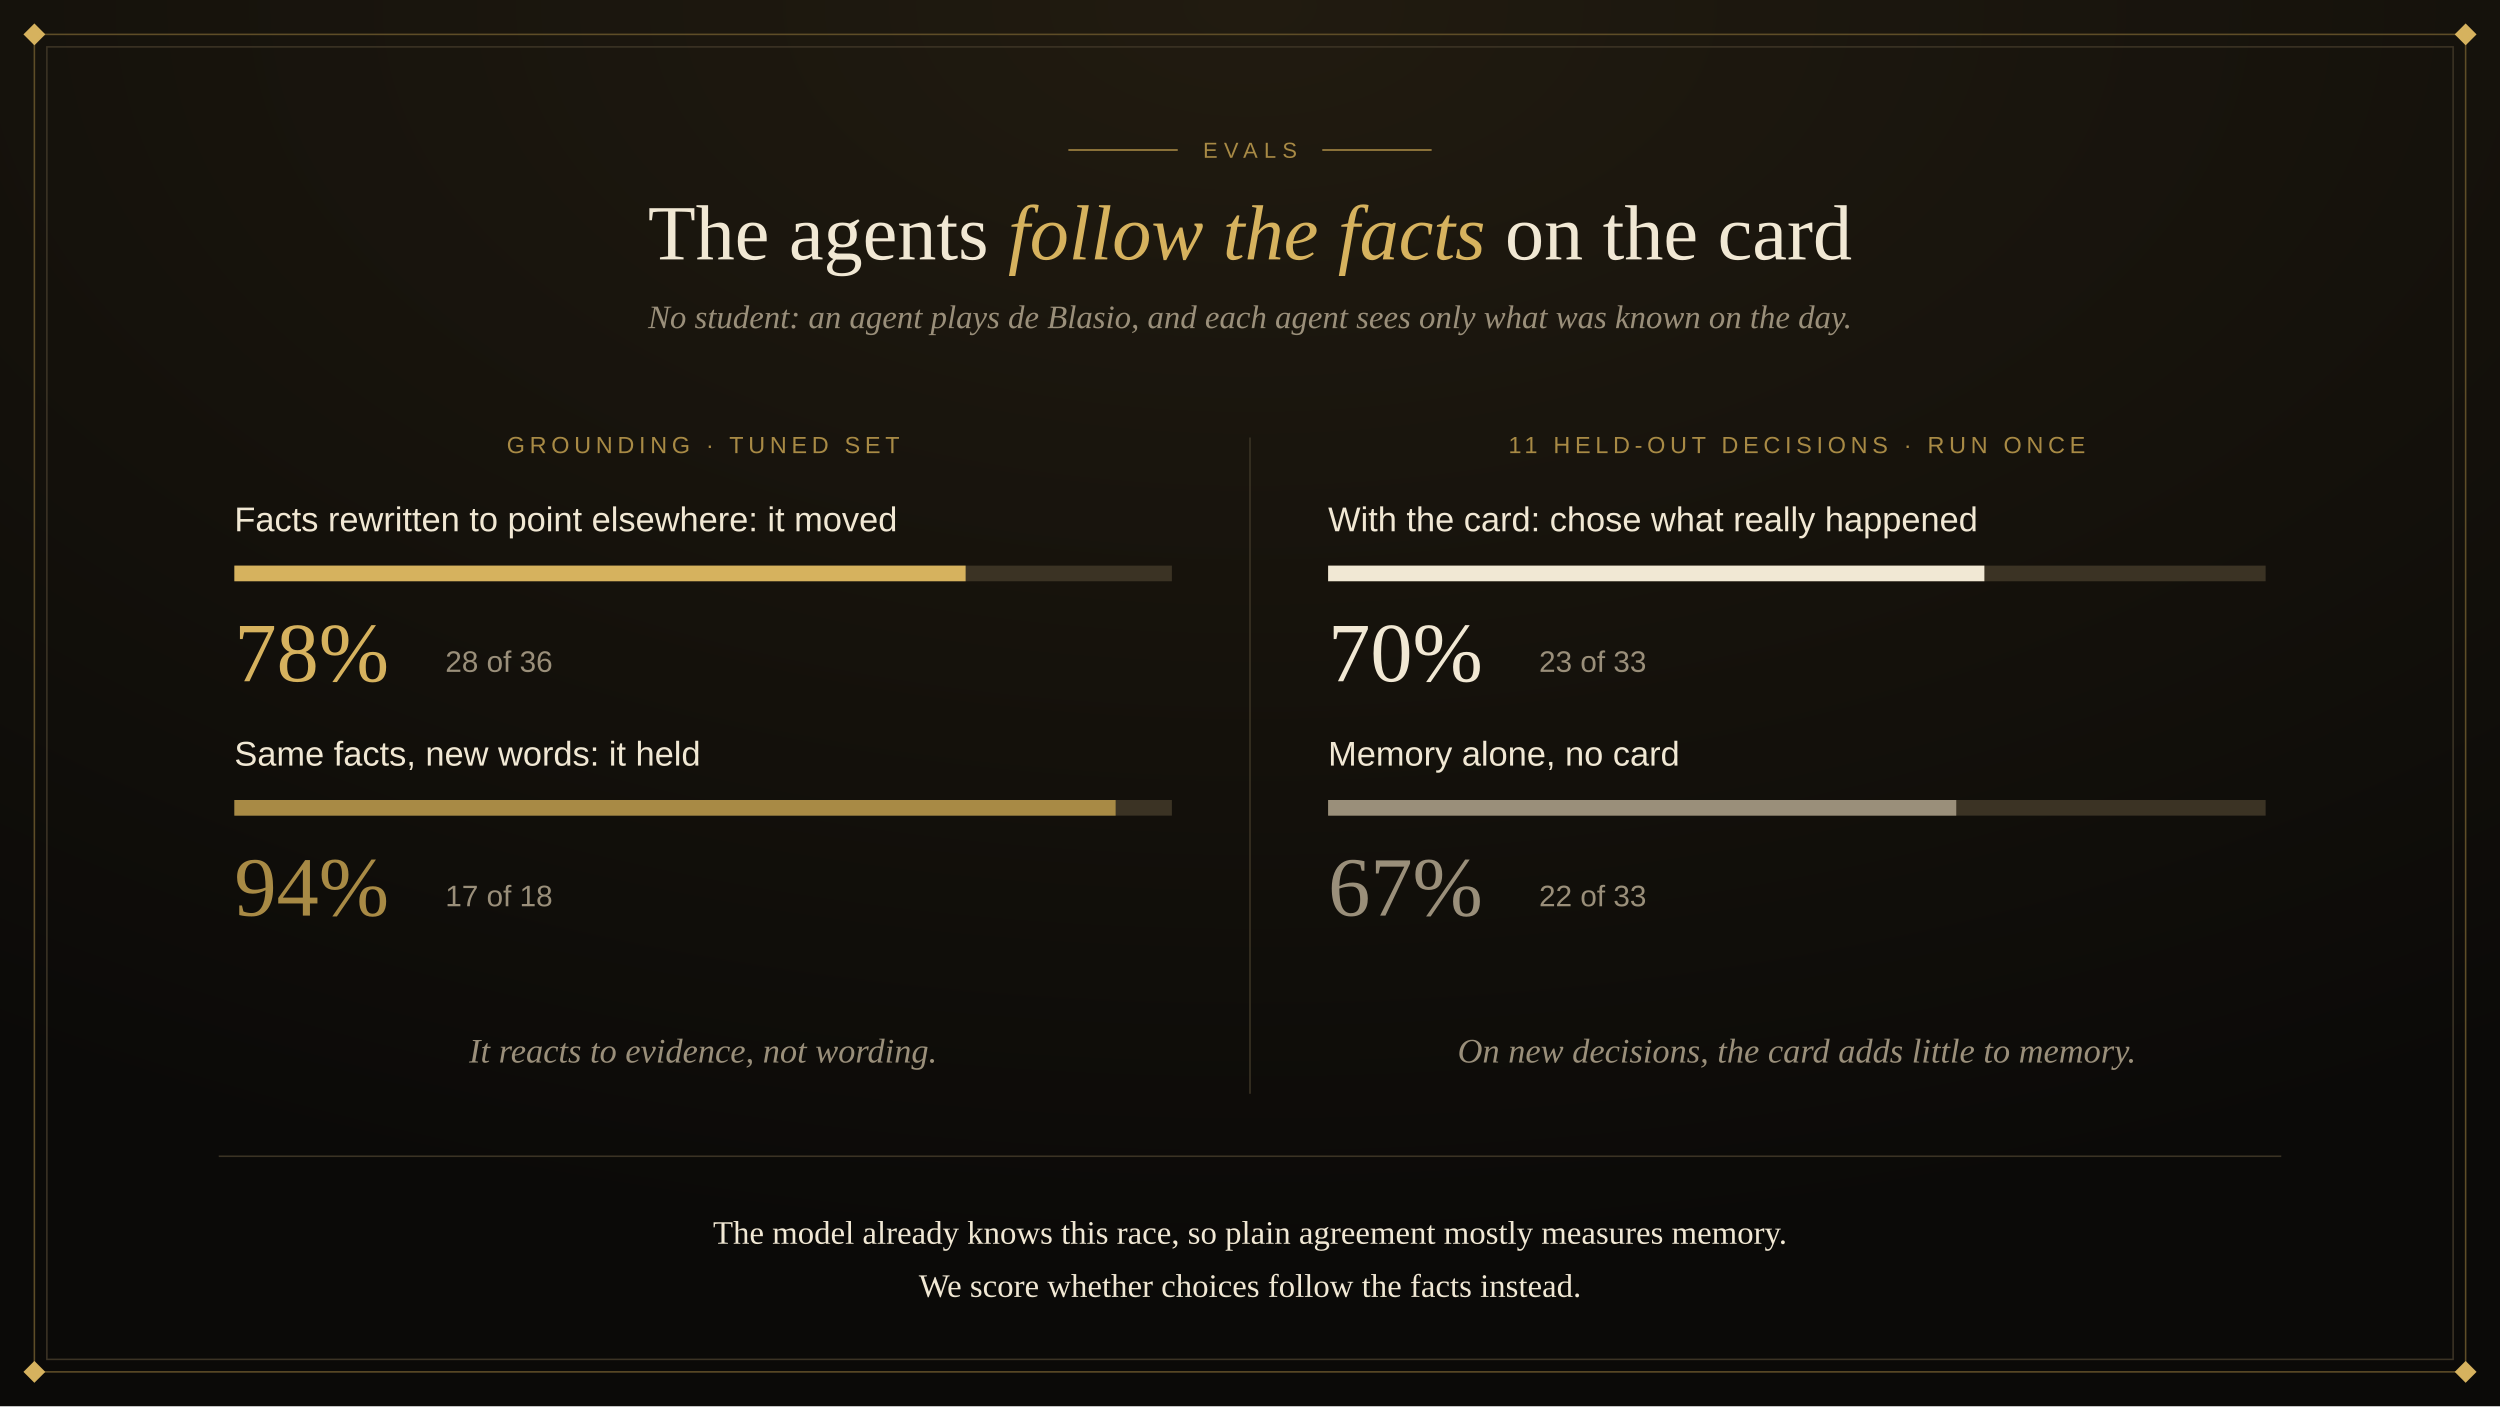
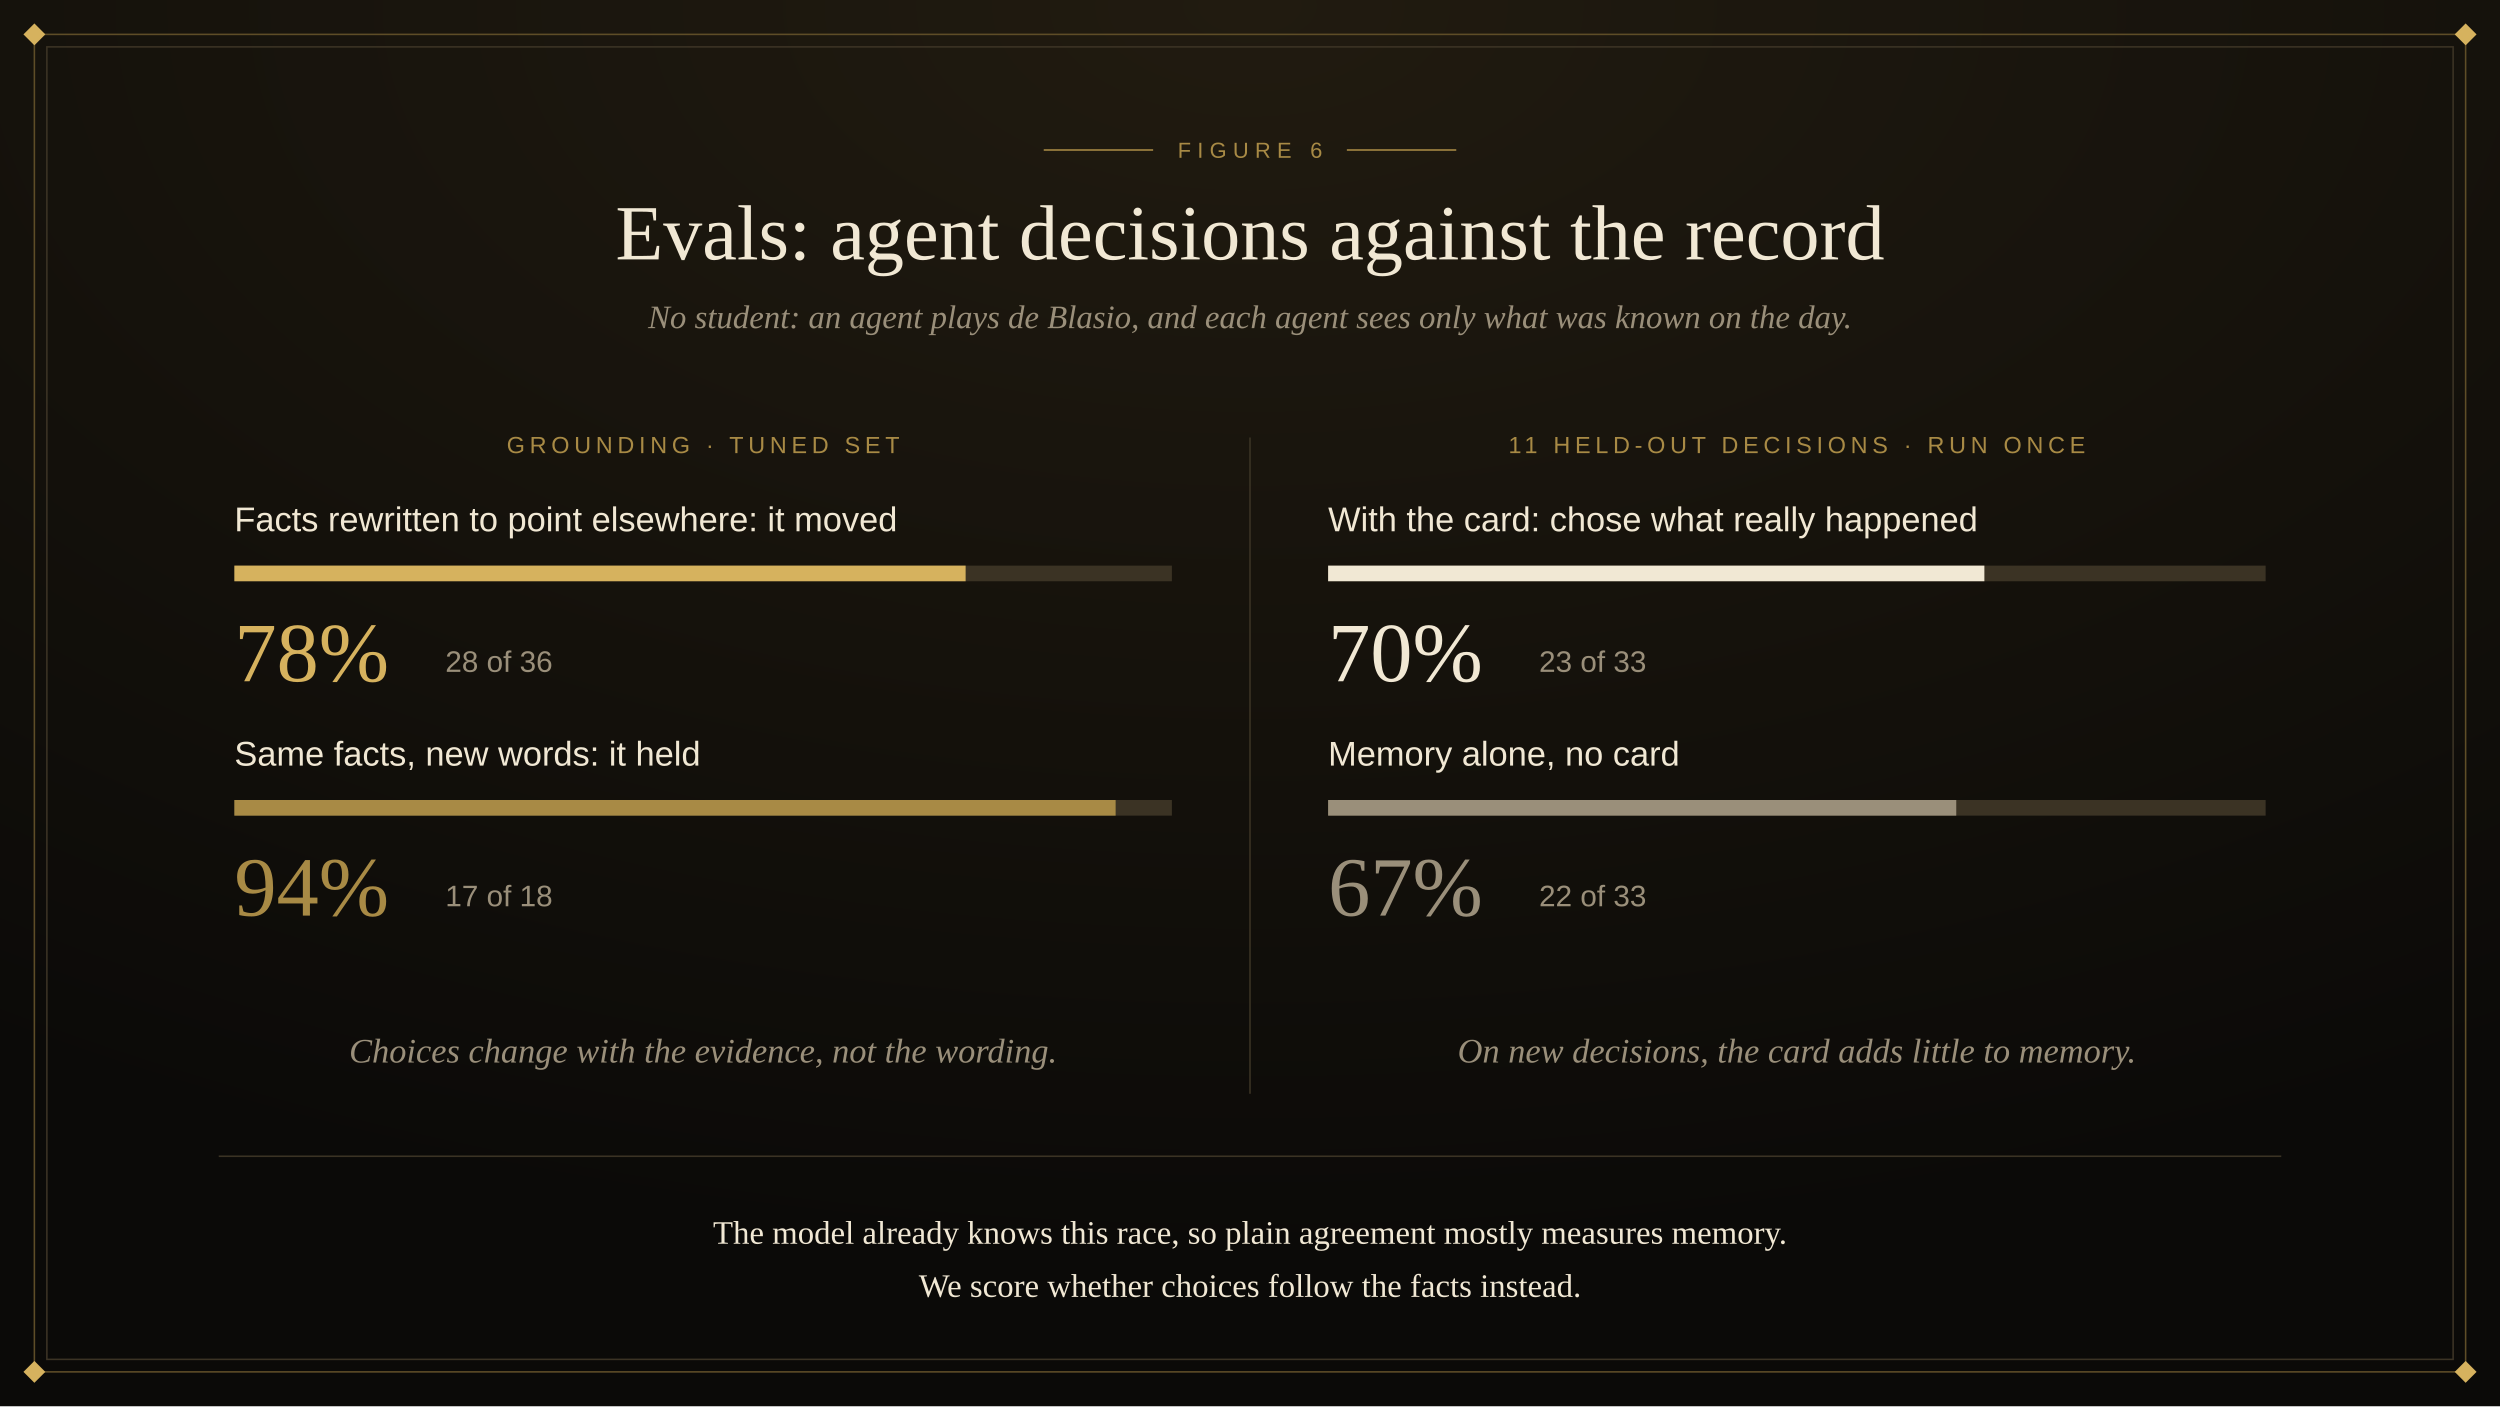
<svg xmlns="http://www.w3.org/2000/svg" viewBox="0 0 1600 900" width="1600" height="900">
  <defs>
    <radialGradient id="glow" cx="50%" cy="0%" r="90%">
      <stop offset="0" stop-color="#211b10" />
      <stop offset="1" stop-color="#0b0a08" />
    </radialGradient>
    <marker id="h" viewBox="0 0 12 12" refX="10" refY="6" markerWidth="9" markerHeight="9" orient="auto-start-reverse">
      <path d="M2,2 L10,6 L2,10" fill="none" stroke="#d6b25e" stroke-width="1.4" />
    </marker>
  </defs>
  <rect width="1600" height="900" fill="url(#glow)" />
  <rect x="22" y="22" width="1556" height="856" fill="none" stroke="#5e4d27" />
  <rect x="30" y="30" width="1540" height="840" fill="none" stroke="#3b3324" />
  <path d="M22,15 L29,22 L22,29 L15,22 z" fill="#d6b25e" />
  <path d="M1578,15 L1585,22 L1578,29 L1571,22 z" fill="#d6b25e" />
  <path d="M22,871 L29,878 L22,885 L15,878 z" fill="#d6b25e" />
  <path d="M1578,871 L1585,878 L1578,885 L1571,878 z" fill="#d6b25e" />
-   <line x1="683.75" y1="96" x2="753.75" y2="96" stroke="#a88a45" />
-   <line x1="846.25" y1="96" x2="916.25" y2="96" stroke="#a88a45" />
-   <text x="800" y="101" text-anchor="middle" font-family="'Helvetica Neue', 'Segoe UI', Arial, sans-serif" font-size="14" letter-spacing="4" fill="#a88a45">EVALS</text>
-   <text x="800" y="166" text-anchor="middle" font-family="Georgia, 'Times New Roman', serif" font-size="50" fill="#f1e8d4">The agents <tspan font-style="italic" fill="#d6b25e">follow the facts</tspan> on the card</text>
+   <line x1="668" y1="96" x2="738" y2="96" stroke="#a88a45" />
+   <line x1="862" y1="96" x2="932" y2="96" stroke="#a88a45" />
+   <text x="800" y="101" text-anchor="middle" font-family="'Helvetica Neue', 'Segoe UI', Arial, sans-serif" font-size="14" letter-spacing="4" fill="#a88a45">FIGURE 6</text>
+   <text x="800" y="166" text-anchor="middle" font-family="Georgia, 'Times New Roman', serif" font-size="50" fill="#f1e8d4">Evals: agent decisions against the record</text>
  <text x="800" y="210" text-anchor="middle" font-family="Georgia, 'Times New Roman', serif" font-style="italic" font-size="21" fill="#9a8f7a">No student: an agent plays de Blasio, and each agent sees only what was known on the day.</text>
  <text x="450" y="290" text-anchor="middle" font-family="'Helvetica Neue', 'Segoe UI', Arial, sans-serif" font-size="15" letter-spacing="3" fill="#a88a45">GROUNDING · TUNED SET</text>
  <text x="150" y="340" text-anchor="start" font-family="'Helvetica Neue', 'Segoe UI', Arial, sans-serif" font-size="22" fill="#f1e8d4">Facts rewritten to point elsewhere: it moved</text>
  <rect x="150" y="362" width="600" height="10" fill="#3b3324" />
  <rect x="150" y="362" width="468" height="10" fill="#d6b25e" />
  <text x="150" y="436" text-anchor="start" font-family="Georgia, 'Times New Roman', serif" font-size="54" fill="#d6b25e">78%</text>
  <text x="285" y="430" text-anchor="start" font-family="'Helvetica Neue', 'Segoe UI', Arial, sans-serif" font-size="19" fill="#9a8f7a">28 of 36</text>
  <text x="150" y="490" text-anchor="start" font-family="'Helvetica Neue', 'Segoe UI', Arial, sans-serif" font-size="22" fill="#f1e8d4">Same facts, new words: it held</text>
  <rect x="150" y="512" width="600" height="10" fill="#3b3324" />
  <rect x="150" y="512" width="564" height="10" fill="#a88a45" />
  <text x="150" y="586" text-anchor="start" font-family="Georgia, 'Times New Roman', serif" font-size="54" fill="#a88a45">94%</text>
  <text x="285" y="580" text-anchor="start" font-family="'Helvetica Neue', 'Segoe UI', Arial, sans-serif" font-size="19" fill="#9a8f7a">17 of 18</text>
-   <text x="450" y="680" text-anchor="middle" font-family="Georgia, 'Times New Roman', serif" font-size="22" font-style="italic" fill="#9a8f7a">It reacts to evidence, not wording.</text>
+   <text x="450" y="680" text-anchor="middle" font-family="Georgia, 'Times New Roman', serif" font-size="22" font-style="italic" fill="#9a8f7a">Choices change with the evidence, not the wording.</text>
  <line x1="800" y1="280" x2="800" y2="700" stroke="#3b3324" />
  <text x="1150" y="290" text-anchor="middle" font-family="'Helvetica Neue', 'Segoe UI', Arial, sans-serif" font-size="15" letter-spacing="3" fill="#a88a45">11 HELD-OUT DECISIONS · RUN ONCE</text>
  <text x="850" y="340" text-anchor="start" font-family="'Helvetica Neue', 'Segoe UI', Arial, sans-serif" font-size="22" fill="#f1e8d4">With the card: chose what really happened</text>
  <rect x="850" y="362" width="600" height="10" fill="#3b3324" />
  <rect x="850" y="362" width="420" height="10" fill="#f1e8d4" />
  <text x="850" y="436" text-anchor="start" font-family="Georgia, 'Times New Roman', serif" font-size="54" fill="#f1e8d4">70%</text>
  <text x="985" y="430" text-anchor="start" font-family="'Helvetica Neue', 'Segoe UI', Arial, sans-serif" font-size="19" fill="#9a8f7a">23 of 33</text>
  <text x="850" y="490" text-anchor="start" font-family="'Helvetica Neue', 'Segoe UI', Arial, sans-serif" font-size="22" fill="#f1e8d4">Memory alone, no card</text>
  <rect x="850" y="512" width="600" height="10" fill="#3b3324" />
  <rect x="850" y="512" width="402" height="10" fill="#9a8f7a" />
  <text x="850" y="586" text-anchor="start" font-family="Georgia, 'Times New Roman', serif" font-size="54" fill="#9a8f7a">67%</text>
  <text x="985" y="580" text-anchor="start" font-family="'Helvetica Neue', 'Segoe UI', Arial, sans-serif" font-size="19" fill="#9a8f7a">22 of 33</text>
  <text x="1150" y="680" text-anchor="middle" font-family="Georgia, 'Times New Roman', serif" font-size="22" font-style="italic" fill="#9a8f7a">On new decisions, the card adds little to memory.</text>
  <line x1="140" y1="740" x2="1460" y2="740" stroke="#3b3324" />
  <text x="800" y="796" text-anchor="middle" font-family="Georgia, 'Times New Roman', serif" font-size="21" fill="#f1e8d4">The model already knows this race, so plain agreement mostly measures memory.</text>
  <text x="800" y="830" text-anchor="middle" font-family="Georgia, 'Times New Roman', serif" font-size="21" fill="#f1e8d4">We score whether choices follow the facts instead.</text>
</svg>
